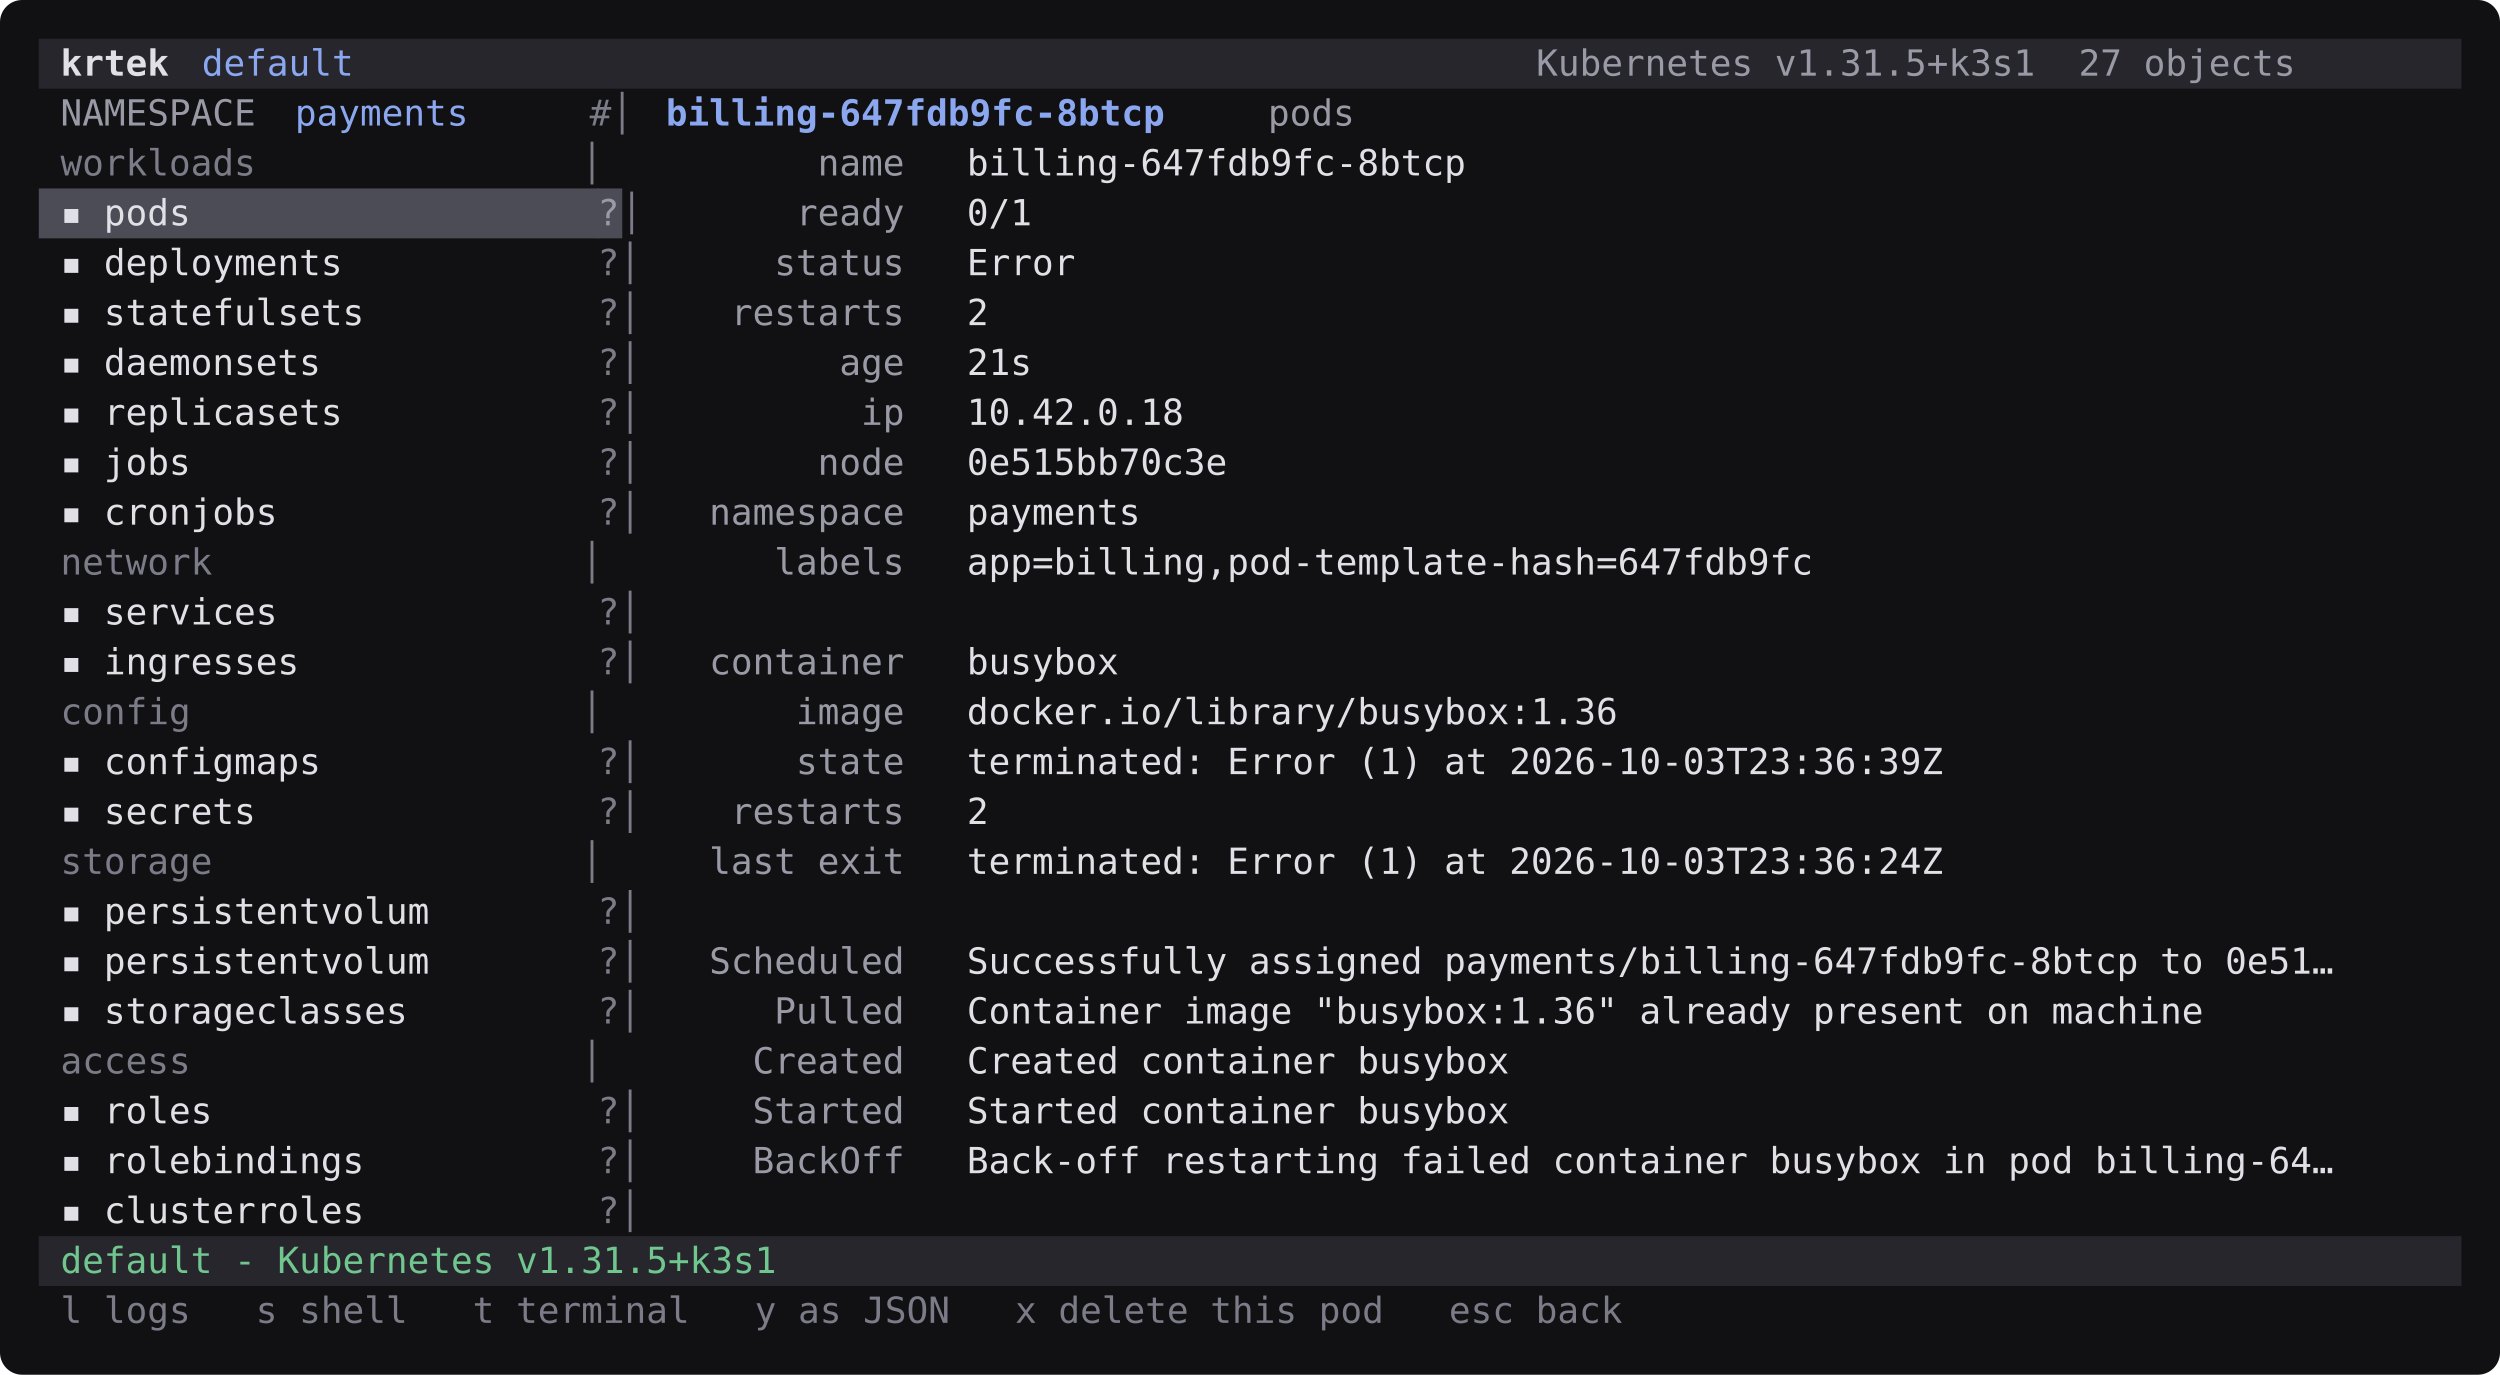
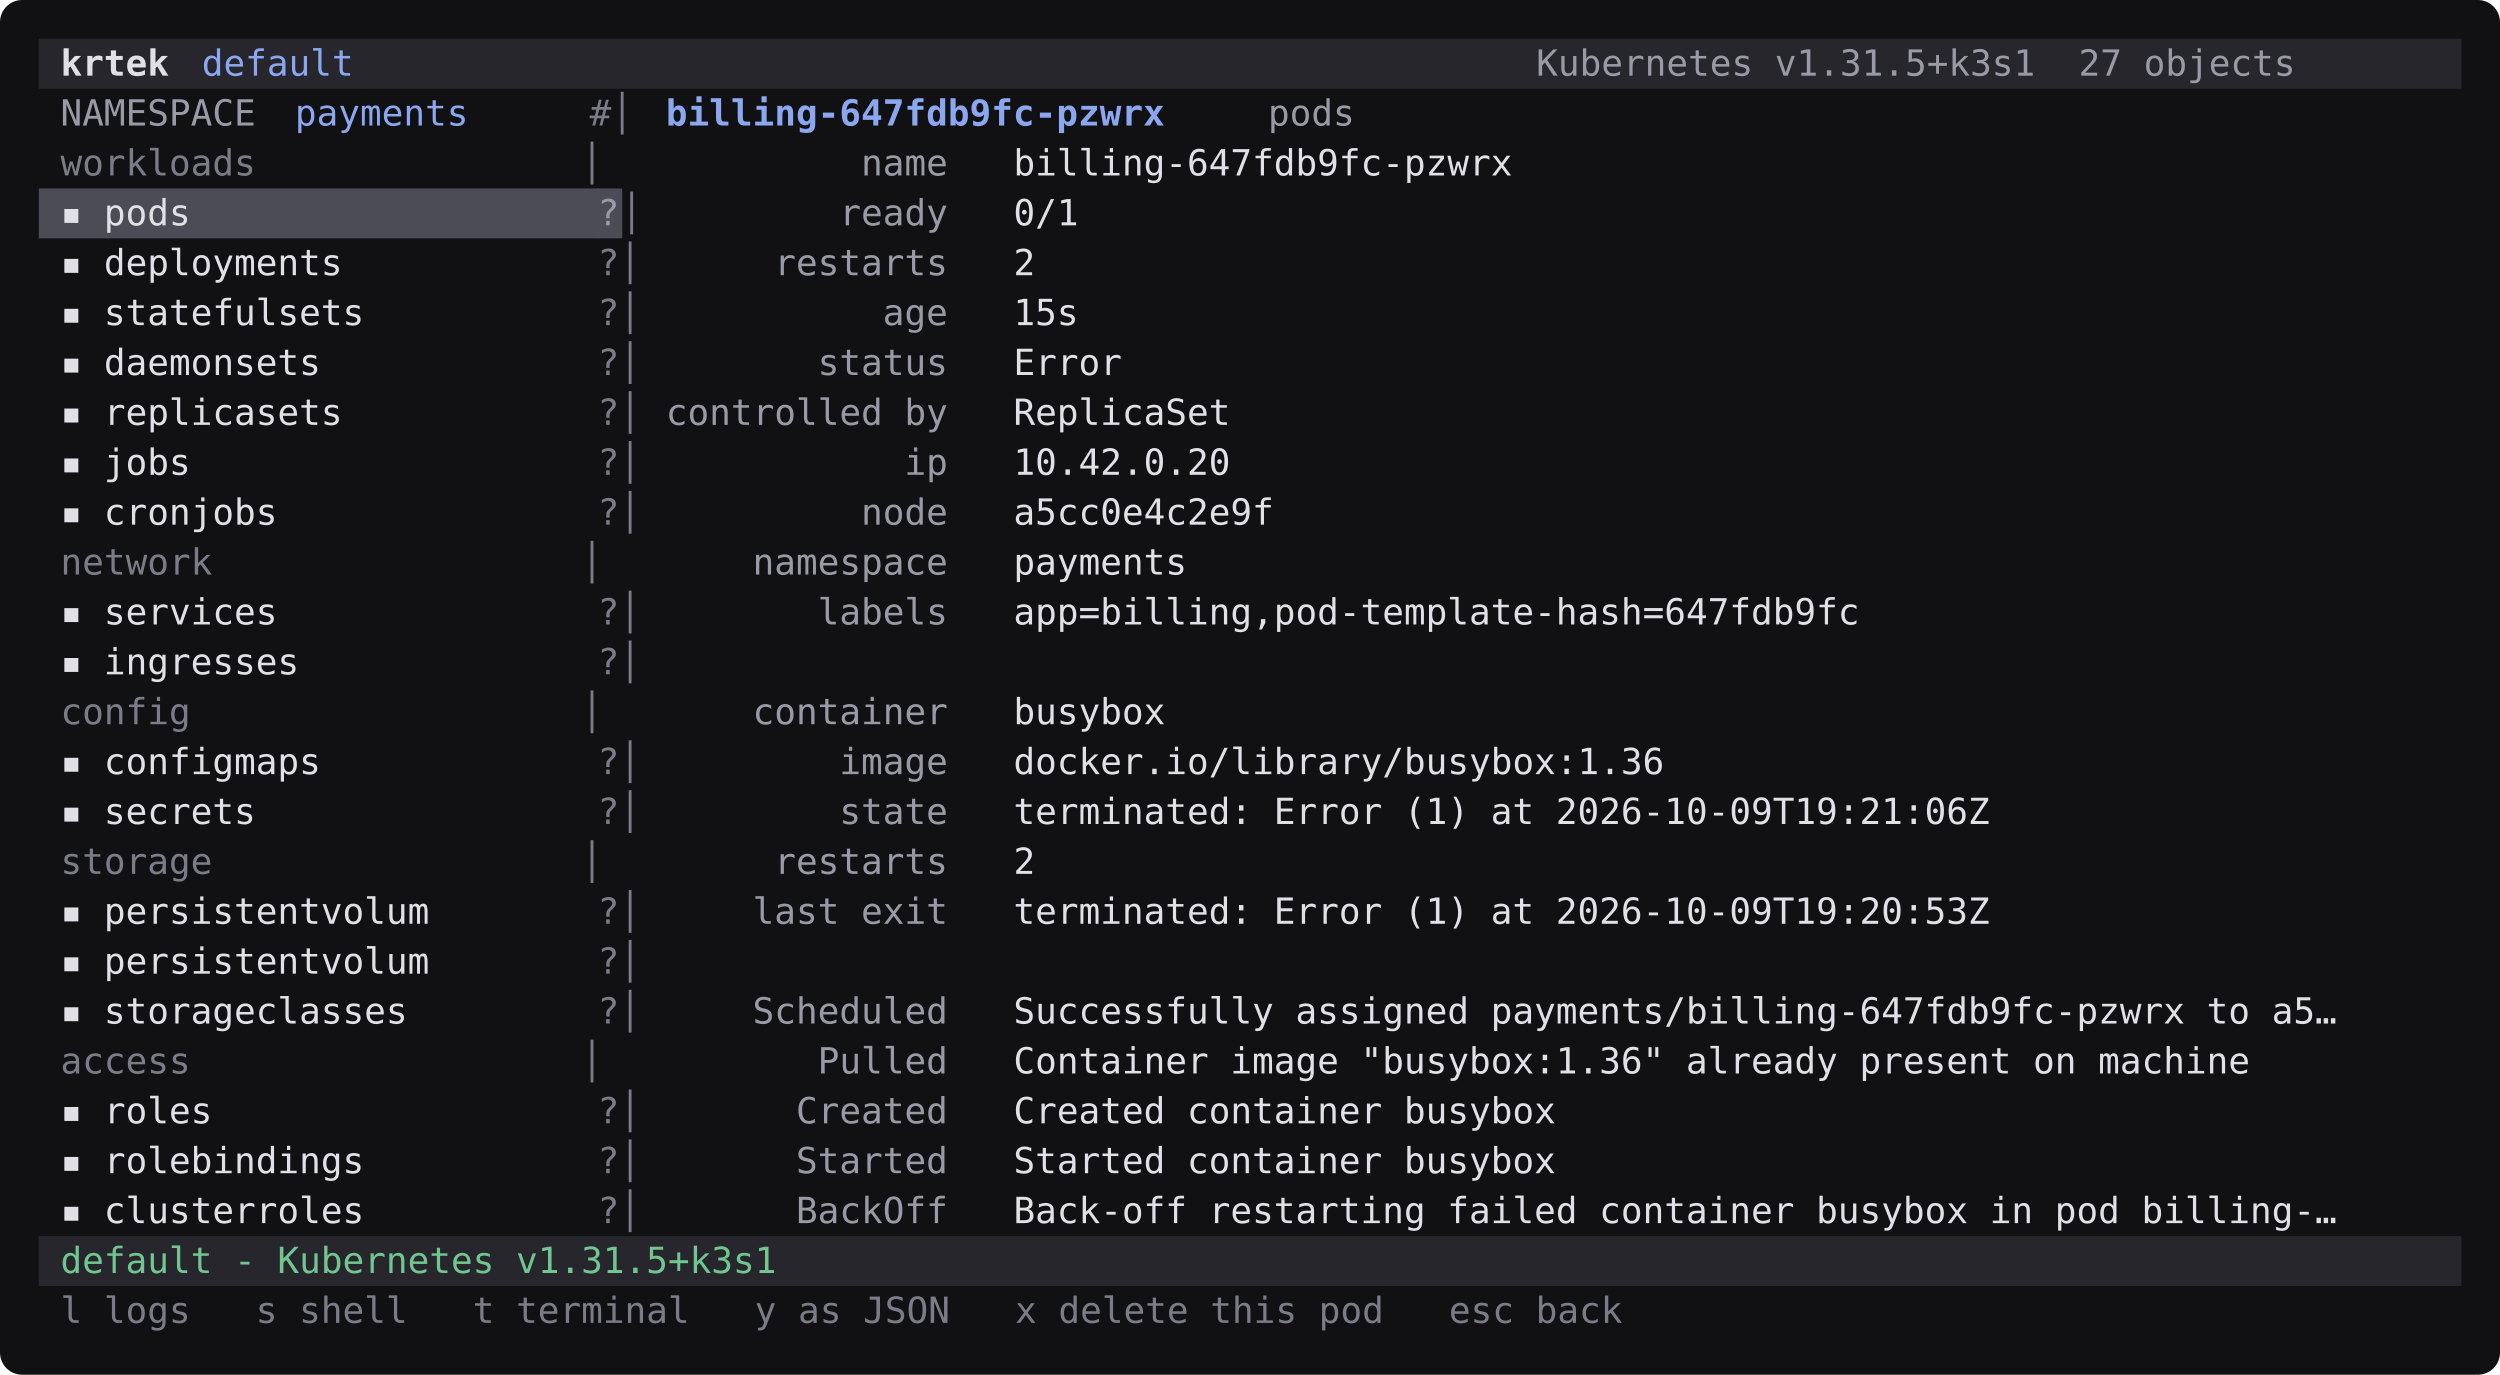
<svg xmlns="http://www.w3.org/2000/svg" width="902" height="496" viewBox="0 0 902 496" font-family="ui-monospace, SFMono-Regular, Menlo, Consolas, monospace" font-size="13.0">
  <rect width="100%" height="100%" rx="8" fill="#111114" />
  <rect x="14.0" y="14.0" width="59.3" height="18.0" fill="#26262c" />
  <rect x="72.8" y="14.0" width="59.3" height="18.0" fill="#26262c" />
  <rect x="131.6" y="14.0" width="756.5" height="18.0" fill="#26262c" />
  <rect x="14.0" y="68.0" width="202.1" height="18.0" fill="#4c4c56" />
  <rect x="215.6" y="68.0" width="8.9" height="18.0" fill="#4c4c56" />
  <rect x="14.0" y="446.0" width="286.1" height="18.0" fill="#26262c" />
  <rect x="299.6" y="446.0" width="588.5" height="18.0" fill="#26262c" />
  <text x="14.0" y="27.3" fill="#e0e0e6" font-weight="600" xml:space="preserve" textLength="58.8" lengthAdjust="spacing"> krtek </text>
  <text x="72.8" y="27.3" fill="#8aa7f0" xml:space="preserve" textLength="58.8" lengthAdjust="spacing">default</text>
  <text x="131.6" y="27.3" fill="#9a9aa6" xml:space="preserve" textLength="756.0" lengthAdjust="spacing">                                                      Kubernetes v1.31.5+k3s1  27 objects </text>
  <text x="14.0" y="45.3" fill="#9a9aa6" xml:space="preserve" textLength="92.4" lengthAdjust="spacing"> NAMESPACE </text>
  <text x="106.4" y="45.3" fill="#8aa7f0" xml:space="preserve" textLength="67.2" lengthAdjust="spacing">payments</text>
  <text x="173.6" y="45.3" fill="#7c7c88" xml:space="preserve" textLength="58.8" lengthAdjust="spacing">     #│</text>
-   <text x="232.4" y="45.3" fill="#8aa7f0" font-weight="600" xml:space="preserve" textLength="201.6" lengthAdjust="spacing"> billing-647fdb9fc-8btcp</text>
+   <text x="232.4" y="45.3" fill="#8aa7f0" font-weight="600" xml:space="preserve" textLength="201.6" lengthAdjust="spacing"> billing-647fdb9fc-pzwrx</text>
  <text x="434.0" y="45.3" fill="#9a9aa6" xml:space="preserve" textLength="453.6" lengthAdjust="spacing">   pods                                               </text>
  <text x="14.0" y="63.3" fill="#7c7c88" xml:space="preserve" textLength="218.4" lengthAdjust="spacing"> workloads               │</text>
-   <text x="232.4" y="63.3" fill="#9a9aa6" xml:space="preserve" textLength="100.8" lengthAdjust="spacing">        name</text>
-   <text x="333.2" y="63.3" fill="#e0e0e6" xml:space="preserve" textLength="210.0" lengthAdjust="spacing">  billing-647fdb9fc-8btcp</text>
+   <text x="232.4" y="63.3" fill="#9a9aa6" xml:space="preserve" textLength="117.6" lengthAdjust="spacing">          name</text>
+   <text x="350.0" y="63.3" fill="#e0e0e6" xml:space="preserve" textLength="210.0" lengthAdjust="spacing">  billing-647fdb9fc-pzwrx</text>
  <text x="14.0" y="81.3" fill="#e0e0e6" xml:space="preserve" textLength="201.6" lengthAdjust="spacing"> ▪ pods                 </text>
  <text x="215.6" y="81.3" fill="#9a9aa6" xml:space="preserve" textLength="8.4" lengthAdjust="spacing">?</text>
  <text x="224.0" y="81.3" fill="#7c7c88" xml:space="preserve" textLength="8.4" lengthAdjust="spacing">│</text>
-   <text x="232.4" y="81.3" fill="#9a9aa6" xml:space="preserve" textLength="100.8" lengthAdjust="spacing">       ready</text>
-   <text x="333.2" y="81.3" fill="#e0e0e6" xml:space="preserve" textLength="554.4" lengthAdjust="spacing">  0/1                                                             </text>
+   <text x="232.4" y="81.3" fill="#9a9aa6" xml:space="preserve" textLength="117.6" lengthAdjust="spacing">         ready</text>
+   <text x="350.0" y="81.3" fill="#e0e0e6" xml:space="preserve" textLength="537.6" lengthAdjust="spacing">  0/1                                                           </text>
  <text x="14.0" y="99.3" fill="#e0e0e6" xml:space="preserve" textLength="201.6" lengthAdjust="spacing"> ▪ deployments          </text>
  <text x="215.6" y="99.3" fill="#7c7c88" xml:space="preserve" textLength="16.8" lengthAdjust="spacing">?│</text>
-   <text x="232.4" y="99.3" fill="#9a9aa6" xml:space="preserve" textLength="100.8" lengthAdjust="spacing">      status</text>
-   <text x="333.2" y="99.3" fill="#e0e0e6" xml:space="preserve" textLength="554.4" lengthAdjust="spacing">  Error                                                           </text>
+   <text x="232.4" y="99.3" fill="#9a9aa6" xml:space="preserve" textLength="117.6" lengthAdjust="spacing">      restarts</text>
+   <text x="350.0" y="99.3" fill="#e0e0e6" xml:space="preserve" textLength="537.6" lengthAdjust="spacing">  2                                                             </text>
  <text x="14.0" y="117.3" fill="#e0e0e6" xml:space="preserve" textLength="201.6" lengthAdjust="spacing"> ▪ statefulsets         </text>
  <text x="215.6" y="117.3" fill="#7c7c88" xml:space="preserve" textLength="16.8" lengthAdjust="spacing">?│</text>
-   <text x="232.4" y="117.3" fill="#9a9aa6" xml:space="preserve" textLength="100.8" lengthAdjust="spacing">    restarts</text>
-   <text x="333.2" y="117.3" fill="#e0e0e6" xml:space="preserve" textLength="554.4" lengthAdjust="spacing">  2                                                               </text>
+   <text x="232.4" y="117.3" fill="#9a9aa6" xml:space="preserve" textLength="117.6" lengthAdjust="spacing">           age</text>
+   <text x="350.0" y="117.3" fill="#e0e0e6" xml:space="preserve" textLength="537.6" lengthAdjust="spacing">  15s                                                           </text>
  <text x="14.0" y="135.3" fill="#e0e0e6" xml:space="preserve" textLength="201.6" lengthAdjust="spacing"> ▪ daemonsets           </text>
  <text x="215.6" y="135.3" fill="#7c7c88" xml:space="preserve" textLength="16.8" lengthAdjust="spacing">?│</text>
-   <text x="232.4" y="135.3" fill="#9a9aa6" xml:space="preserve" textLength="100.8" lengthAdjust="spacing">         age</text>
-   <text x="333.2" y="135.3" fill="#e0e0e6" xml:space="preserve" textLength="554.4" lengthAdjust="spacing">  21s                                                             </text>
+   <text x="232.4" y="135.3" fill="#9a9aa6" xml:space="preserve" textLength="117.6" lengthAdjust="spacing">        status</text>
+   <text x="350.0" y="135.3" fill="#e0e0e6" xml:space="preserve" textLength="537.6" lengthAdjust="spacing">  Error                                                         </text>
  <text x="14.0" y="153.3" fill="#e0e0e6" xml:space="preserve" textLength="201.6" lengthAdjust="spacing"> ▪ replicasets          </text>
  <text x="215.6" y="153.3" fill="#7c7c88" xml:space="preserve" textLength="16.8" lengthAdjust="spacing">?│</text>
-   <text x="232.4" y="153.3" fill="#9a9aa6" xml:space="preserve" textLength="100.8" lengthAdjust="spacing">          ip</text>
-   <text x="333.2" y="153.3" fill="#e0e0e6" xml:space="preserve" textLength="554.4" lengthAdjust="spacing">  10.42.0.18                                                      </text>
+   <text x="232.4" y="153.3" fill="#9a9aa6" xml:space="preserve" textLength="117.6" lengthAdjust="spacing"> controlled by</text>
+   <text x="350.0" y="153.3" fill="#e0e0e6" xml:space="preserve" textLength="537.6" lengthAdjust="spacing">  ReplicaSet                                                    </text>
  <text x="14.0" y="171.3" fill="#e0e0e6" xml:space="preserve" textLength="201.6" lengthAdjust="spacing"> ▪ jobs                 </text>
  <text x="215.6" y="171.3" fill="#7c7c88" xml:space="preserve" textLength="16.8" lengthAdjust="spacing">?│</text>
-   <text x="232.4" y="171.3" fill="#9a9aa6" xml:space="preserve" textLength="100.8" lengthAdjust="spacing">        node</text>
-   <text x="333.2" y="171.3" fill="#e0e0e6" xml:space="preserve" textLength="554.4" lengthAdjust="spacing">  0e515bb70c3e                                                    </text>
+   <text x="232.4" y="171.3" fill="#9a9aa6" xml:space="preserve" textLength="117.6" lengthAdjust="spacing">            ip</text>
+   <text x="350.0" y="171.3" fill="#e0e0e6" xml:space="preserve" textLength="537.6" lengthAdjust="spacing">  10.42.0.20                                                    </text>
  <text x="14.0" y="189.3" fill="#e0e0e6" xml:space="preserve" textLength="201.6" lengthAdjust="spacing"> ▪ cronjobs             </text>
  <text x="215.6" y="189.3" fill="#7c7c88" xml:space="preserve" textLength="16.8" lengthAdjust="spacing">?│</text>
-   <text x="232.4" y="189.3" fill="#9a9aa6" xml:space="preserve" textLength="100.8" lengthAdjust="spacing">   namespace</text>
-   <text x="333.2" y="189.3" fill="#e0e0e6" xml:space="preserve" textLength="554.4" lengthAdjust="spacing">  payments                                                        </text>
+   <text x="232.4" y="189.3" fill="#9a9aa6" xml:space="preserve" textLength="117.6" lengthAdjust="spacing">          node</text>
+   <text x="350.0" y="189.3" fill="#e0e0e6" xml:space="preserve" textLength="537.6" lengthAdjust="spacing">  a5cc0e4c2e9f                                                  </text>
  <text x="14.0" y="207.3" fill="#7c7c88" xml:space="preserve" textLength="218.4" lengthAdjust="spacing"> network                 │</text>
-   <text x="232.4" y="207.3" fill="#9a9aa6" xml:space="preserve" textLength="100.8" lengthAdjust="spacing">      labels</text>
-   <text x="333.2" y="207.3" fill="#e0e0e6" xml:space="preserve" textLength="554.4" lengthAdjust="spacing">  app=billing,pod-template-hash=647fdb9fc                         </text>
+   <text x="232.4" y="207.3" fill="#9a9aa6" xml:space="preserve" textLength="117.6" lengthAdjust="spacing">     namespace</text>
+   <text x="350.0" y="207.3" fill="#e0e0e6" xml:space="preserve" textLength="537.6" lengthAdjust="spacing">  payments                                                      </text>
  <text x="14.0" y="225.3" fill="#e0e0e6" xml:space="preserve" textLength="201.6" lengthAdjust="spacing"> ▪ services             </text>
  <text x="215.6" y="225.3" fill="#7c7c88" xml:space="preserve" textLength="16.8" lengthAdjust="spacing">?│</text>
+   <text x="232.4" y="225.3" fill="#9a9aa6" xml:space="preserve" textLength="117.6" lengthAdjust="spacing">        labels</text>
+   <text x="350.0" y="225.3" fill="#e0e0e6" xml:space="preserve" textLength="537.6" lengthAdjust="spacing">  app=billing,pod-template-hash=647fdb9fc                       </text>
  <text x="14.0" y="243.3" fill="#e0e0e6" xml:space="preserve" textLength="201.6" lengthAdjust="spacing"> ▪ ingresses            </text>
  <text x="215.6" y="243.3" fill="#7c7c88" xml:space="preserve" textLength="16.8" lengthAdjust="spacing">?│</text>
-   <text x="232.4" y="243.3" fill="#9a9aa6" xml:space="preserve" textLength="100.8" lengthAdjust="spacing">   container</text>
-   <text x="333.2" y="243.3" fill="#e0e0e6" xml:space="preserve" textLength="554.4" lengthAdjust="spacing">  busybox                                                         </text>
  <text x="14.0" y="261.3" fill="#7c7c88" xml:space="preserve" textLength="218.4" lengthAdjust="spacing"> config                  │</text>
-   <text x="232.4" y="261.3" fill="#9a9aa6" xml:space="preserve" textLength="100.8" lengthAdjust="spacing">       image</text>
-   <text x="333.2" y="261.3" fill="#e0e0e6" xml:space="preserve" textLength="554.4" lengthAdjust="spacing">  docker.io/library/busybox:1.36                                  </text>
+   <text x="232.4" y="261.3" fill="#9a9aa6" xml:space="preserve" textLength="117.6" lengthAdjust="spacing">     container</text>
+   <text x="350.0" y="261.3" fill="#e0e0e6" xml:space="preserve" textLength="537.6" lengthAdjust="spacing">  busybox                                                       </text>
  <text x="14.0" y="279.3" fill="#e0e0e6" xml:space="preserve" textLength="201.6" lengthAdjust="spacing"> ▪ configmaps           </text>
  <text x="215.6" y="279.3" fill="#7c7c88" xml:space="preserve" textLength="16.8" lengthAdjust="spacing">?│</text>
-   <text x="232.4" y="279.3" fill="#9a9aa6" xml:space="preserve" textLength="100.8" lengthAdjust="spacing">       state</text>
-   <text x="333.2" y="279.3" fill="#e0e0e6" xml:space="preserve" textLength="554.4" lengthAdjust="spacing">  terminated: Error (1) at 2026-10-03T23:36:39Z                   </text>
+   <text x="232.4" y="279.3" fill="#9a9aa6" xml:space="preserve" textLength="117.6" lengthAdjust="spacing">         image</text>
+   <text x="350.0" y="279.3" fill="#e0e0e6" xml:space="preserve" textLength="537.6" lengthAdjust="spacing">  docker.io/library/busybox:1.36                                </text>
  <text x="14.0" y="297.3" fill="#e0e0e6" xml:space="preserve" textLength="201.6" lengthAdjust="spacing"> ▪ secrets              </text>
  <text x="215.6" y="297.3" fill="#7c7c88" xml:space="preserve" textLength="16.8" lengthAdjust="spacing">?│</text>
-   <text x="232.4" y="297.3" fill="#9a9aa6" xml:space="preserve" textLength="100.8" lengthAdjust="spacing">    restarts</text>
-   <text x="333.2" y="297.3" fill="#e0e0e6" xml:space="preserve" textLength="554.4" lengthAdjust="spacing">  2                                                               </text>
+   <text x="232.4" y="297.3" fill="#9a9aa6" xml:space="preserve" textLength="117.6" lengthAdjust="spacing">         state</text>
+   <text x="350.0" y="297.3" fill="#e0e0e6" xml:space="preserve" textLength="537.6" lengthAdjust="spacing">  terminated: Error (1) at 2026-10-09T19:21:06Z                 </text>
  <text x="14.0" y="315.3" fill="#7c7c88" xml:space="preserve" textLength="218.4" lengthAdjust="spacing"> storage                 │</text>
-   <text x="232.4" y="315.3" fill="#9a9aa6" xml:space="preserve" textLength="100.8" lengthAdjust="spacing">   last exit</text>
-   <text x="333.2" y="315.3" fill="#e0e0e6" xml:space="preserve" textLength="554.4" lengthAdjust="spacing">  terminated: Error (1) at 2026-10-03T23:36:24Z                   </text>
+   <text x="232.4" y="315.3" fill="#9a9aa6" xml:space="preserve" textLength="117.6" lengthAdjust="spacing">      restarts</text>
+   <text x="350.0" y="315.3" fill="#e0e0e6" xml:space="preserve" textLength="537.6" lengthAdjust="spacing">  2                                                             </text>
  <text x="14.0" y="333.3" fill="#e0e0e6" xml:space="preserve" textLength="201.6" lengthAdjust="spacing"> ▪ persistentvolum      </text>
  <text x="215.6" y="333.3" fill="#7c7c88" xml:space="preserve" textLength="16.8" lengthAdjust="spacing">?│</text>
+   <text x="232.4" y="333.3" fill="#9a9aa6" xml:space="preserve" textLength="117.6" lengthAdjust="spacing">     last exit</text>
+   <text x="350.0" y="333.3" fill="#e0e0e6" xml:space="preserve" textLength="537.6" lengthAdjust="spacing">  terminated: Error (1) at 2026-10-09T19:20:53Z                 </text>
  <text x="14.0" y="351.3" fill="#e0e0e6" xml:space="preserve" textLength="201.6" lengthAdjust="spacing"> ▪ persistentvolum      </text>
  <text x="215.6" y="351.3" fill="#7c7c88" xml:space="preserve" textLength="16.8" lengthAdjust="spacing">?│</text>
-   <text x="232.4" y="351.3" fill="#9a9aa6" xml:space="preserve" textLength="100.8" lengthAdjust="spacing">   Scheduled</text>
-   <text x="333.2" y="351.3" fill="#e0e0e6" xml:space="preserve" textLength="554.4" lengthAdjust="spacing">  Successfully assigned payments/billing-647fdb9fc-8btcp to 0e51… </text>
  <text x="14.0" y="369.3" fill="#e0e0e6" xml:space="preserve" textLength="201.6" lengthAdjust="spacing"> ▪ storageclasses       </text>
  <text x="215.6" y="369.3" fill="#7c7c88" xml:space="preserve" textLength="16.8" lengthAdjust="spacing">?│</text>
-   <text x="232.4" y="369.3" fill="#9a9aa6" xml:space="preserve" textLength="100.8" lengthAdjust="spacing">      Pulled</text>
-   <text x="333.2" y="369.3" fill="#e0e0e6" xml:space="preserve" textLength="554.4" lengthAdjust="spacing">  Container image "busybox:1.36" already present on machine       </text>
+   <text x="232.4" y="369.3" fill="#9a9aa6" xml:space="preserve" textLength="117.6" lengthAdjust="spacing">     Scheduled</text>
+   <text x="350.0" y="369.3" fill="#e0e0e6" xml:space="preserve" textLength="537.6" lengthAdjust="spacing">  Successfully assigned payments/billing-647fdb9fc-pzwrx to a5… </text>
  <text x="14.0" y="387.3" fill="#7c7c88" xml:space="preserve" textLength="218.4" lengthAdjust="spacing"> access                  │</text>
-   <text x="232.4" y="387.3" fill="#9a9aa6" xml:space="preserve" textLength="100.8" lengthAdjust="spacing">     Created</text>
-   <text x="333.2" y="387.3" fill="#e0e0e6" xml:space="preserve" textLength="554.4" lengthAdjust="spacing">  Created container busybox                                       </text>
+   <text x="232.4" y="387.3" fill="#9a9aa6" xml:space="preserve" textLength="117.6" lengthAdjust="spacing">        Pulled</text>
+   <text x="350.0" y="387.3" fill="#e0e0e6" xml:space="preserve" textLength="537.6" lengthAdjust="spacing">  Container image "busybox:1.36" already present on machine     </text>
  <text x="14.0" y="405.3" fill="#e0e0e6" xml:space="preserve" textLength="201.6" lengthAdjust="spacing"> ▪ roles                </text>
  <text x="215.6" y="405.3" fill="#7c7c88" xml:space="preserve" textLength="16.8" lengthAdjust="spacing">?│</text>
-   <text x="232.4" y="405.3" fill="#9a9aa6" xml:space="preserve" textLength="100.8" lengthAdjust="spacing">     Started</text>
-   <text x="333.2" y="405.3" fill="#e0e0e6" xml:space="preserve" textLength="554.4" lengthAdjust="spacing">  Started container busybox                                       </text>
+   <text x="232.4" y="405.3" fill="#9a9aa6" xml:space="preserve" textLength="117.6" lengthAdjust="spacing">       Created</text>
+   <text x="350.0" y="405.3" fill="#e0e0e6" xml:space="preserve" textLength="537.6" lengthAdjust="spacing">  Created container busybox                                     </text>
  <text x="14.0" y="423.3" fill="#e0e0e6" xml:space="preserve" textLength="201.6" lengthAdjust="spacing"> ▪ rolebindings         </text>
  <text x="215.6" y="423.3" fill="#7c7c88" xml:space="preserve" textLength="16.8" lengthAdjust="spacing">?│</text>
-   <text x="232.4" y="423.3" fill="#9a9aa6" xml:space="preserve" textLength="100.8" lengthAdjust="spacing">     BackOff</text>
-   <text x="333.2" y="423.3" fill="#e0e0e6" xml:space="preserve" textLength="554.4" lengthAdjust="spacing">  Back-off restarting failed container busybox in pod billing-64… </text>
+   <text x="232.4" y="423.3" fill="#9a9aa6" xml:space="preserve" textLength="117.6" lengthAdjust="spacing">       Started</text>
+   <text x="350.0" y="423.3" fill="#e0e0e6" xml:space="preserve" textLength="537.6" lengthAdjust="spacing">  Started container busybox                                     </text>
  <text x="14.0" y="441.3" fill="#e0e0e6" xml:space="preserve" textLength="201.6" lengthAdjust="spacing"> ▪ clusterroles         </text>
  <text x="215.6" y="441.3" fill="#7c7c88" xml:space="preserve" textLength="16.8" lengthAdjust="spacing">?│</text>
+   <text x="232.4" y="441.3" fill="#9a9aa6" xml:space="preserve" textLength="117.6" lengthAdjust="spacing">       BackOff</text>
+   <text x="350.0" y="441.3" fill="#e0e0e6" xml:space="preserve" textLength="537.6" lengthAdjust="spacing">  Back-off restarting failed container busybox in pod billing-… </text>
  <text x="14.0" y="459.3" fill="#71c68f" xml:space="preserve" textLength="285.6" lengthAdjust="spacing"> default - Kubernetes v1.31.5+k3s1</text>
  <text x="14.0" y="477.3" fill="#7c7c88" xml:space="preserve" textLength="873.6" lengthAdjust="spacing"> l logs   s shell   t terminal   y as JSON   x delete this pod   esc back                               </text>
</svg>
